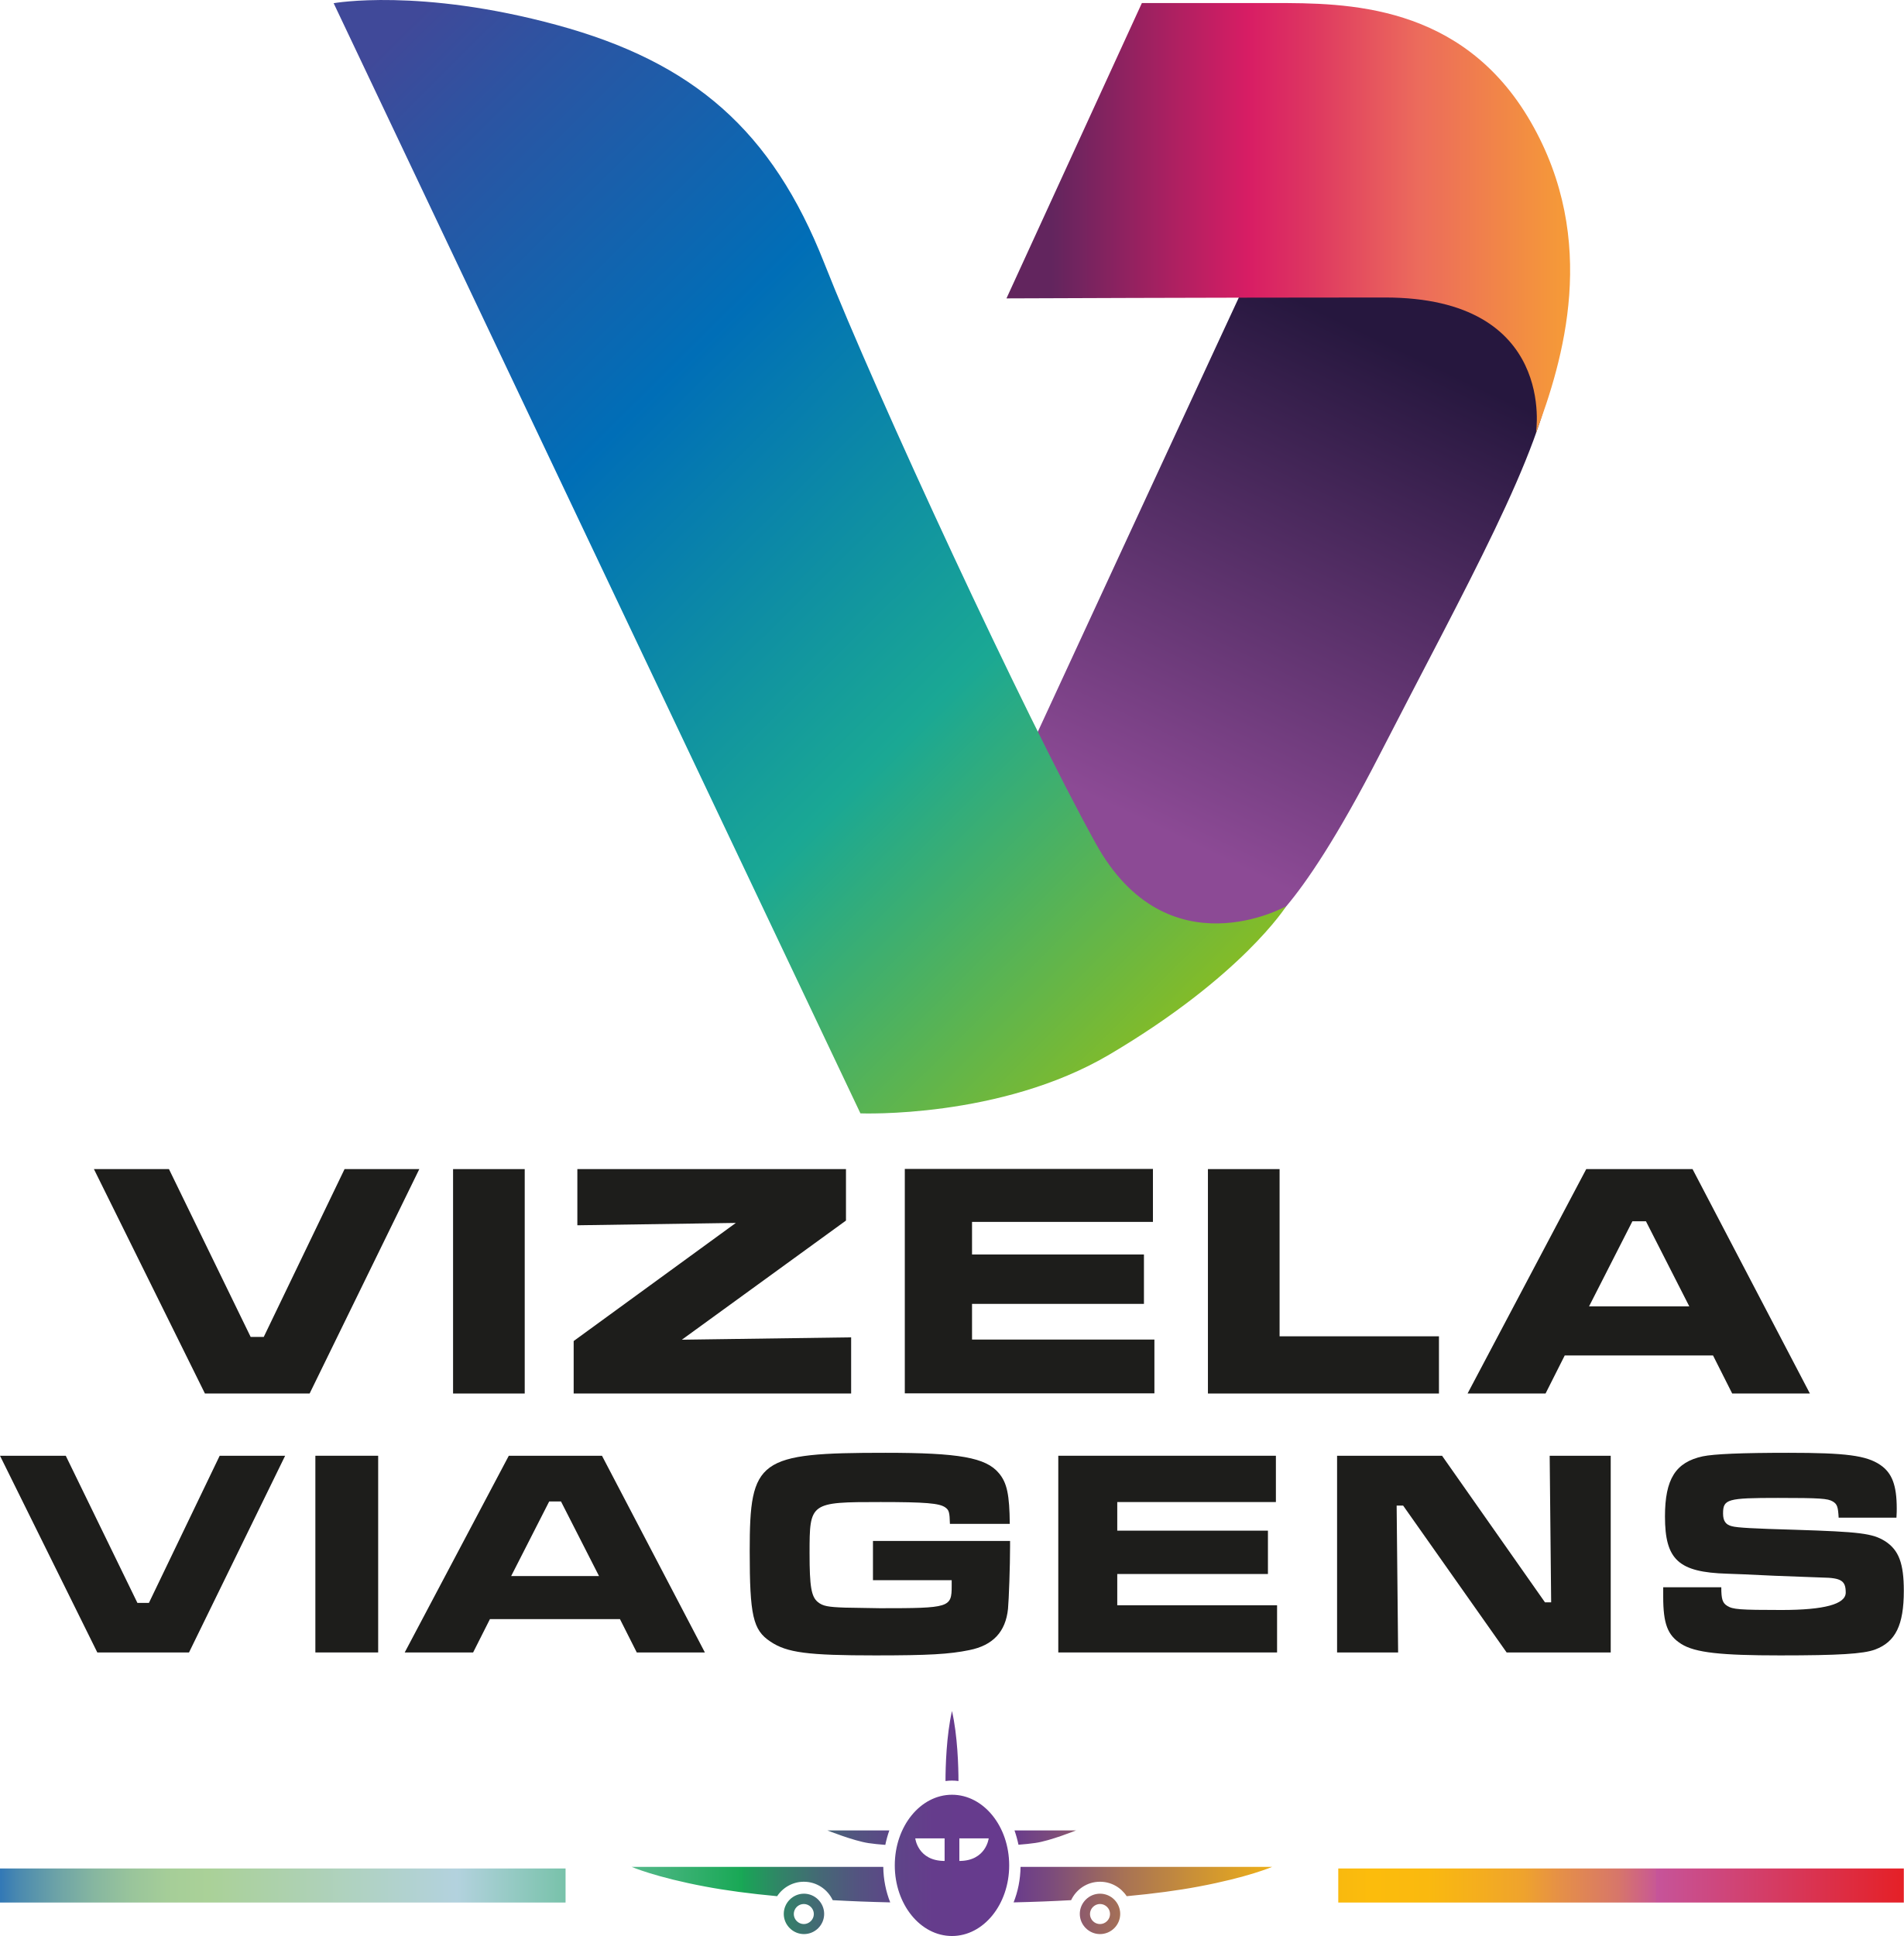
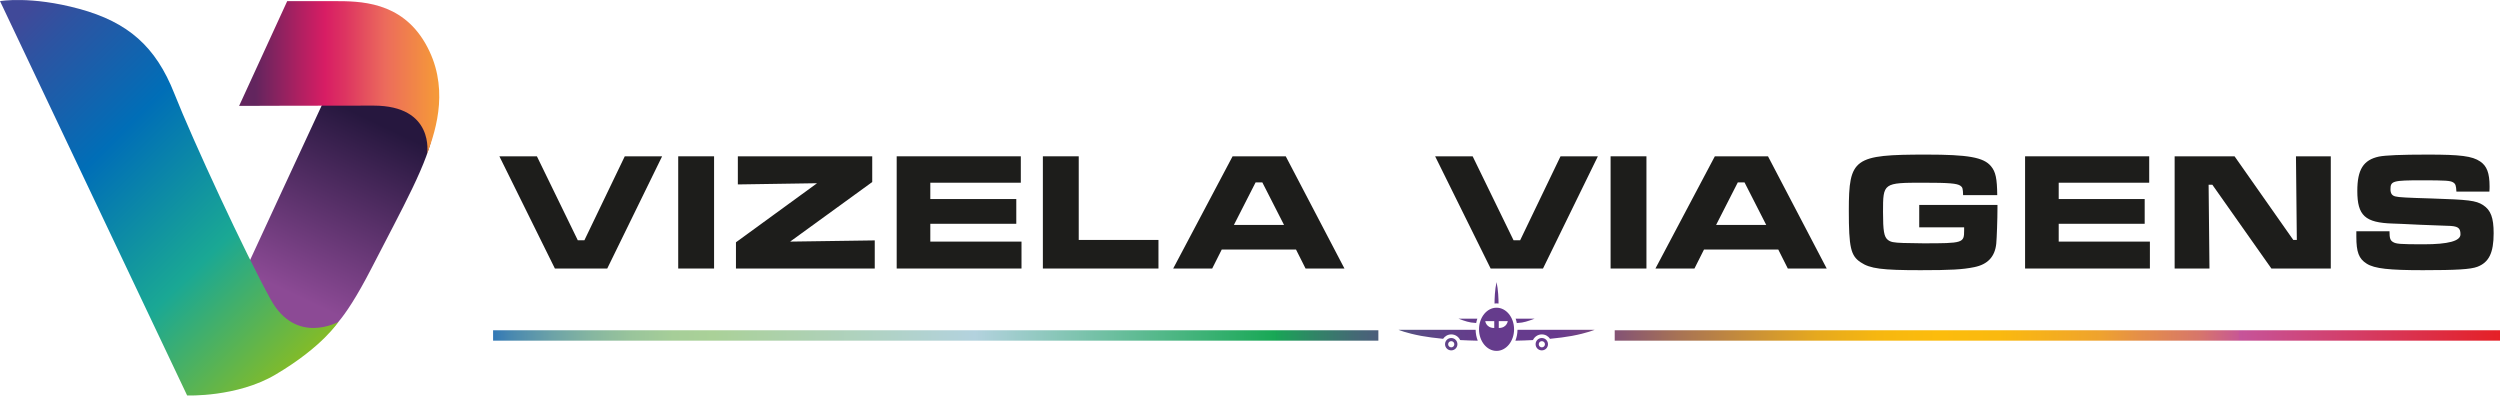
- <svg xmlns="http://www.w3.org/2000/svg" viewBox="188.924 54.027 129.13 131.296" width="129.13px" height="131.296px">
+ <svg xmlns="http://www.w3.org/2000/svg" viewBox="578.333 251.567 436.44 69.046" width="436.44px" height="69.046px">
  <defs>
+     <linearGradient id="Gradiente_sem_nome_1013" data-name="Gradiente sem nome 101" x1="127.21" y1="712.27" x2="148.63" y2="667.35" href="#Gradiente_sem_nome_101" />
    <linearGradient id="Gradiente_sem_nome_101" data-name="Gradiente sem nome 101" x1="307.98" y1="133.85" x2="331.41" y2="84.71" gradientUnits="userSpaceOnUse">
      <stop offset="0.18" stop-color="#8c4a95" />
      <stop offset="0.85" stop-color="#26173e" />
    </linearGradient>
+     <linearGradient id="Gradiente_sem_nome_443" data-name="Gradiente sem nome 44" x1="77.84" y1="660.18" x2="143.37" y2="726.25" href="#Gradiente_sem_nome_44" />
    <linearGradient id="Gradiente_sem_nome_44" data-name="Gradiente sem nome 44" x1="253.97" y1="76.87" x2="325.65" y2="149.14" gradientUnits="userSpaceOnUse">
      <stop offset="0" stop-color="#404999" />
      <stop offset="0.08" stop-color="#2c54a2" />
      <stop offset="0.29" stop-color="#006eb7" />
      <stop offset="0.57" stop-color="#1aa894" />
      <stop offset="0.84" stop-color="#86bc25" />
    </linearGradient>
+     <linearGradient id="Gradiente_sem_nome_803" data-name="Gradiente sem nome 80" x1="121.15" y1="666.06" x2="156.09" y2="666.06" href="#Gradiente_sem_nome_80" />
    <linearGradient id="Gradiente_sem_nome_80" data-name="Gradiente sem nome 80" x1="301.34" y1="83.3" x2="339.57" y2="83.3" gradientUnits="userSpaceOnUse">
      <stop offset="0.08" stop-color="#62255e" />
      <stop offset="0.29" stop-color="#ab2061" />
      <stop offset="0.43" stop-color="#d81d64" />
      <stop offset="0.53" stop-color="#dd3461" />
      <stop offset="0.73" stop-color="#ec6b5c" />
      <stop offset="0.99" stop-color="#f59a38" />
    </linearGradient>
+     <linearGradient id="Gradiente_sem_nome_1873" data-name="Gradiente sem nome 187" x1="165.48" y1="707.8" x2="515.85" y2="707.8" href="#Gradiente_sem_nome_187" />
    <linearGradient id="Gradiente_sem_nome_187" data-name="Gradiente sem nome 187" x1="233.07" y1="192.19" x2="362.2" y2="192.19" gradientUnits="userSpaceOnUse">
      <stop offset="0" stop-color="#3278b6" />
      <stop offset="0.01" stop-color="#4b8aaf" />
      <stop offset="0.03" stop-color="#6da3a7" />
      <stop offset="0.05" stop-color="#87b7a0" />
      <stop offset="0.07" stop-color="#9ac59b" />
      <stop offset="0.09" stop-color="#a6ce98" />
      <stop offset="0.11" stop-color="#aad198" />
      <stop offset="0.24" stop-color="#b3d2de" />
      <stop offset="0.39" stop-color="#18a855" />
      <stop offset="0.39" stop-color="#19a556" />
      <stop offset="0.41" stop-color="#318467" />
      <stop offset="0.43" stop-color="#446975" />
      <stop offset="0.45" stop-color="#535480" />
      <stop offset="0.47" stop-color="#5e4588" />
      <stop offset="0.49" stop-color="#653c8c" />
      <stop offset="0.53" stop-color="#673a8e" />
      <stop offset="0.55" stop-color="#79497e" />
      <stop offset="0.59" stop-color="#a77255" />
      <stop offset="0.63" stop-color="#cc9235" />
      <stop offset="0.66" stop-color="#e6a91e" />
      <stop offset="0.69" stop-color="#f6b710" />
      <stop offset="0.72" stop-color="#fcbc0c" />
      <stop offset="0.75" stop-color="#fab90f" />
      <stop offset="0.77" stop-color="#f6b11a" />
      <stop offset="0.8" stop-color="#efa32d" />
      <stop offset="0.82" stop-color="#e58f48" />
      <stop offset="0.85" stop-color="#d7766a" />
      <stop offset="0.87" stop-color="#c85894" />
      <stop offset="0.87" stop-color="#c6549a" />
      <stop offset="1" stop-color="#e52026" />
    </linearGradient>
  </defs>
-   <g transform="matrix(1, 0, 0, 1, -44.14571, -14.49681)" id="object-3">
+   <g transform="matrix(1, 0, 0, 1, 498.9232, -400.9753)" id="object-0">
    <g>
-       <g>
-         <path class="st4" d="M244.53,147.81l5.54,11.38h.89l5.48-11.38h5.07l-7.44,15.22h-7.1l-7.53-15.22h5.09Z" style="fill: rgb(29, 29, 27);" />
-         <path class="st4" d="M268.66,147.81v15.22h-4.86v-15.22h4.86Z" style="fill: rgb(29, 29, 27);" />
-         <path class="st4" d="M290.45,147.81v3.49l-11.13,8.08,11.48-.16v3.81h-18.82v-3.56l11-8.01-10.75.16v-3.81h18.23Z" style="fill: rgb(29, 29, 27);" />
-         <path class="st4" d="M311.27,147.81v3.58h-12.27v2.21h11.66v3.35h-11.66v2.42h12.37v3.65h-16.93v-15.22h16.84Z" style="fill: rgb(29, 29, 27);" />
-         <path class="st4" d="M319.86,147.81v11.34h10.81v3.88h-15.67v-15.22h4.86Z" style="fill: rgb(29, 29, 27);" />
-         <path class="st4" d="M349.26,160.45h-10.06l-1.3,2.58h-5.29l8.05-15.22h7.21l7.96,15.22h-5.27l-1.3-2.58ZM344.7,151.35h-.91l-2.94,5.77h6.8l-2.94-5.77Z" style="fill: rgb(29, 29, 27);" />
-         <g>
-           <path class="st4" d="M237.53,167.25l4.86,9.98h.78l4.8-9.98h4.44l-6.52,13.34h-6.22l-6.6-13.34h4.46Z" style="fill: rgb(29, 29, 27);" />
-           <path class="st4" d="M258.72,167.25v13.34h-4.26v-13.34h4.26Z" style="fill: rgb(29, 29, 27);" />
-           <path class="st4" d="M275.12,178.33h-8.82l-1.14,2.26h-4.64l7.06-13.34h6.32l6.98,13.34h-4.62l-1.14-2.26ZM271.12,170.35h-.8l-2.58,5.06h5.96l-2.58-5.06Z" style="fill: rgb(29, 29, 27);" />
-           <path class="st4" d="M301.58,173.03v.36c0,1.32-.08,3.6-.14,4.24-.16,1.56-1.02,2.48-2.62,2.8-1.36.28-2.76.36-6.38.36-4.58,0-6-.18-7.12-.94-1.18-.78-1.4-1.76-1.4-6.14,0-6.24.58-6.66,9.22-6.66,4.96,0,6.8.32,7.68,1.38.56.66.72,1.48.74,3.44h-4.06c-.02-.78-.06-.94-.32-1.12-.4-.28-1.34-.36-4.38-.36-4.8,0-4.82.02-4.82,3.48,0,2.26.12,2.94.56,3.3.34.28.7.34,1.84.38l2.38.04c4.74,0,4.86-.04,4.86-1.52v-.38h-5.34v-2.66h9.3Z" style="fill: rgb(29, 29, 27);" />
-           <path class="st4" d="M319.61,167.25v3.14h-10.76v1.94h10.22v2.94h-10.22v2.12h10.84v3.2h-14.84v-13.34h14.76Z" style="fill: rgb(29, 29, 27);" />
-           <path class="st4" d="M330.88,167.25l6.98,9.94h.42l-.1-9.94h4.14v13.34h-7.06l-7.02-9.96h-.44l.1,9.96h-4.14v-13.34h7.12Z" style="fill: rgb(29, 29, 27);" />
-           <path class="st4" d="M349.82,176.17c0,.8.08,1.06.4,1.26.38.24.82.28,3.68.28q4.36,0,4.36-1.18c0-.8-.3-1-1.6-1.02l-3.2-.12-2.16-.1-1.08-.04c-3.3-.1-4.22-.94-4.22-3.88,0-2.54.72-3.68,2.56-4.08.78-.16,2.62-.24,5.82-.24,3.88,0,5.28.18,6.22.82.8.54,1.12,1.38,1.12,2.96,0,.08,0,.36-.02.62h-3.92c-.04-.74-.1-.92-.4-1.1-.34-.2-.84-.24-3.72-.24-3.44,0-3.72.08-3.72,1.06,0,.5.18.76.6.86.36.1,1.46.16,4.28.24,4.4.14,5.26.24,6.12.78.92.6,1.26,1.5,1.26,3.36,0,2.32-.56,3.46-1.94,3.98-.8.3-2.48.4-6.46.4s-5.76-.18-6.7-.78c-.92-.58-1.22-1.36-1.22-3.2v-.64h3.94Z" style="fill: rgb(29, 29, 27);" />
-         </g>
-         <g>
-           <path class="st5" d="M318.36,86c-.12.18-17.84,38.51-17.84,38.51l4.3,10.01,13.54-2.77s2.47-.71,8.3-12.07,11.01-20.49,11.72-26.14c.71-5.65-15.78-8.6-17.66-7.54s-2.36,0-2.36,0Z" style="fill: url(&quot;#Gradiente_sem_nome_101&quot;);" />
-           <path class="st17" d="M255.7,68.74l35.73,75.29s9.49.38,16.89-3.99c9.01-5.32,11.99-10.06,11.99-10.06,0,0-8.05,4.53-12.91-4.24s-14.9-30.44-18.43-39.39-8.83-13.6-18.13-16.13c-9.3-2.53-15.14-1.48-15.14-1.48Z" style="fill: url(&quot;#Gradiente_sem_nome_44&quot;);" />
-           <path class="st12" d="M301.34,88.75l9.18-20.02h8.95c4.89,0,12.78,0,17.43,8.07s2.18,16.19.35,21.08c0,0,1.47-9.18-10.24-9.18s-25.67.06-25.67.06Z" style="fill: url(&quot;#Gradiente_sem_nome_80&quot;);" />
-         </g>
-         <path class="st2" d="M288.97,198.32c0,.76-.62,1.37-1.37,1.37s-1.37-.62-1.37-1.37.62-1.37,1.37-1.37,1.37.62,1.37,1.37ZM287.59,197.65c-.38,0-.68.31-.68.68s.31.68.68.68.68-.31.68-.68-.31-.68-.68-.68ZM307.68,196.95c.76,0,1.37.62,1.37,1.37,0,.76-.62,1.37-1.37,1.37s-1.37-.62-1.37-1.37.62-1.37,1.37-1.37ZM307,198.33c0,.38.31.68.68.68s.68-.31.68-.68c0-.38-.31-.68-.68-.68s-.68.31-.68.68ZM297.64,190.24c-2.14,0-3.88,2.14-3.88,4.79s1.74,4.79,3.88,4.79,3.88-2.14,3.88-4.79-1.74-4.79-3.88-4.79ZM297.14,194.73c-1.82,0-1.99-1.53-1.99-1.53h1.99v1.53ZM298.14,194.73v-1.53h1.99s-.18,1.53-1.99,1.53ZM293.12,193.63c.07-.34.16-.66.27-.97h-4.2s1.78.71,2.79.86c.33.05.73.09,1.14.12ZM297.64,189.28c.15,0,.3.01.44.03,0-.96-.06-3.08-.44-4.75-.38,1.67-.44,3.79-.44,4.75.15-.02.29-.03.44-.03ZM306.08,192.66h-4.2c.11.31.2.64.27.97.4-.03.81-.07,1.14-.12,1.01-.14,2.79-.86,2.79-.86ZM292.99,195.13h-17.08s1.63.71,5.01,1.34c1.38.26,3.02.48,4.86.65.39-.59,1.06-.98,1.81-.98.87,0,1.61.51,1.96,1.25,1.25.07,2.55.12,3.9.15-.29-.73-.46-1.55-.47-2.41ZM302.29,195.13c-.01.86-.18,1.68-.47,2.41,1.35-.03,2.65-.08,3.9-.15.35-.74,1.09-1.25,1.96-1.25.76,0,1.42.39,1.81.98,1.84-.17,3.48-.39,4.86-.65,3.38-.63,5.01-1.34,5.01-1.34h-17.08ZM271.43,195.24h-38.36v2.31h38.36v-2.31ZM362.2,195.24h-38.36v2.31h38.36v-2.31Z" style="fill: url(&quot;#Gradiente_sem_nome_187&quot;);" />
-       </g>
+       <path class="st7" d="M136.7,668.53c-.11.16-16.31,35.2-16.31,35.2l3.93,9.15,12.38-2.53s2.26-.65,7.59-11.03c5.33-10.39,10.06-18.73,10.71-23.9s-14.42-7.86-16.15-6.89-2.15,0-2.15,0Z" style="fill: url(&quot;#Gradiente_sem_nome_1013&quot;);" />
+       <path class="st9" d="M79.42,652.75l32.66,68.83s8.68.35,15.44-3.65c8.23-4.86,10.96-9.2,10.96-9.2,0,0-7.36,4.14-11.8-3.88s-13.62-27.83-16.85-36.01c-3.23-8.18-8.07-12.43-16.58-14.75-8.5-2.31-13.84-1.35-13.84-1.35Z" style="fill: url(&quot;#Gradiente_sem_nome_443&quot;);" />
+       <path class="st14" d="M121.15,671.04l8.4-18.3h8.18c4.47,0,11.68,0,15.93,7.37,4.25,7.37,1.99,14.8.32,19.27,0,0,1.35-8.4-9.36-8.4s-23.47.05-23.47.05Z" style="fill: url(&quot;#Gradiente_sem_nome_803&quot;);" />
    </g>
+     <g>
+       <path class="st4" d="M173.14,679.83l7.14,14.66h1.15l7.05-14.66h6.52l-9.58,19.59h-9.14l-9.69-19.59h6.55Z" style="fill: rgb(29, 29, 27);" />
+       <path class="st4" d="M204.07,679.83v19.59h-6.26v-19.59h6.26Z" style="fill: rgb(29, 29, 27);" />
+       <path class="st4" d="M231.68,679.83v4.49l-14.33,10.4,14.77-.21v4.91h-24.23v-4.58l14.16-10.31-13.83.21v-4.91h23.47Z" style="fill: rgb(29, 29, 27);" />
+       <path class="st4" d="M257.62,679.83v4.61h-15.8v2.85h15.01v4.32h-15.01v3.11h15.92v4.7h-21.79v-19.59h21.68Z" style="fill: rgb(29, 29, 27);" />
+       <path class="st4" d="M267.73,679.83v14.6h13.92v4.99h-20.18v-19.59h6.26Z" style="fill: rgb(29, 29, 27);" />
+       <path class="st4" d="M305.65,696.1h-12.95l-1.67,3.32h-6.81l10.37-19.59h9.28l10.25,19.59h-6.79l-1.67-3.32ZM299.78,684.38h-1.17l-3.79,7.43h8.75l-3.79-7.43Z" style="fill: rgb(29, 29, 27);" />
+       <path class="st4" d="M336.5,679.83l7.14,14.66h1.15l7.05-14.66h6.52l-9.58,19.59h-9.14l-9.69-19.59h6.55Z" style="fill: rgb(29, 29, 27);" />
+       <path class="st4" d="M366.84,679.83v19.59h-6.26v-19.59h6.26Z" style="fill: rgb(29, 29, 27);" />
+       <path class="st4" d="M389.84,696.1h-12.95l-1.67,3.32h-6.81l10.37-19.59h9.28l10.25,19.59h-6.79l-1.67-3.32ZM383.96,684.38h-1.17l-3.79,7.43h8.75l-3.79-7.43Z" style="fill: rgb(29, 29, 27);" />
+       <path class="st4" d="M428.12,688.31v.53c0,1.94-.12,5.29-.21,6.23-.23,2.29-1.5,3.64-3.85,4.11-2,.41-4.05.53-9.37.53-6.73,0-8.81-.26-10.46-1.38-1.73-1.15-2.06-2.58-2.06-9.02,0-9.16.85-9.78,13.54-9.78,7.28,0,9.99.47,11.28,2.03.82.97,1.06,2.17,1.09,5.05h-5.96c-.03-1.15-.09-1.38-.47-1.64-.59-.41-1.97-.53-6.43-.53-7.05,0-7.08.03-7.08,5.11,0,3.32.18,4.32.82,4.85.5.41,1.03.5,2.7.56l3.5.06c6.96,0,7.14-.06,7.14-2.23v-.56h-7.84v-3.91h13.66Z" style="fill: rgb(29, 29, 27);" />
+       <path class="st4" d="M454.61,679.83v4.61h-15.8v2.85h15.01v4.32h-15.01v3.11h15.92v4.7h-21.79v-19.59h21.68Z" style="fill: rgb(29, 29, 27);" />
+       <path class="st4" d="M469.51,679.83l10.25,14.6h.62l-.15-14.6h6.08v19.59h-10.37l-10.31-14.63h-.65l.15,14.63h-6.08v-19.59h10.46Z" style="fill: rgb(29, 29, 27);" />
+       <path class="st4" d="M496.56,692.93c0,1.17.12,1.56.59,1.85.56.35,1.2.41,5.4.41q6.4,0,6.4-1.73c0-1.17-.44-1.47-2.35-1.5l-4.7-.18-3.17-.15-1.59-.06c-4.85-.15-6.2-1.38-6.2-5.7,0-3.73,1.06-5.4,3.76-5.99,1.15-.23,3.85-.35,8.55-.35,5.7,0,7.75.26,9.14,1.2,1.17.79,1.64,2.03,1.64,4.35,0,.12,0,.53-.03.91h-5.76c-.06-1.09-.15-1.35-.59-1.62-.5-.29-1.23-.35-5.46-.35-5.05,0-5.46.12-5.46,1.56,0,.73.26,1.12.88,1.26.53.15,2.14.23,6.29.35,6.46.21,7.73.35,8.99,1.15,1.35.88,1.85,2.2,1.85,4.93,0,3.41-.82,5.08-2.85,5.85-1.17.44-3.64.59-9.49.59s-8.46-.26-9.84-1.15c-1.35-.85-1.79-2-1.79-4.7v-.94h5.79Z" style="fill: rgb(29, 29, 27);" />
+     </g>
+     <path class="st13" d="M333.84,712.63c0,.6-.48,1.08-1.08,1.08s-1.08-.48-1.08-1.08.48-1.08,1.08-1.08,1.08.48,1.08,1.08ZM332.76,712.1c-.3,0-.54.24-.54.54s.24.54.54.54.54-.24.54-.54-.24-.54-.54-.54ZM348.57,711.55c.6,0,1.08.48,1.08,1.08,0,.6-.48,1.08-1.08,1.08s-1.08-.48-1.08-1.08.48-1.08,1.08-1.08ZM348.04,712.64c0,.3.24.54.54.54s.54-.24.54-.54c0-.3-.24-.54-.54-.54s-.54.24-.54.54ZM340.67,706.26c-1.69,0-3.06,1.69-3.06,3.77s1.37,3.77,3.06,3.77,3.06-1.69,3.06-3.77-1.37-3.77-3.06-3.77ZM340.27,709.8c-1.43,0-1.57-1.2-1.57-1.2h1.57v1.2ZM341.06,709.8v-1.2h1.57s-.14,1.2-1.57,1.2ZM337.11,708.94c.05-.27.13-.52.21-.77h-3.31s1.4.56,2.2.67c.26.04.58.07.89.09ZM340.67,705.51c.12,0,.23,0,.35.02,0-.76-.05-2.43-.35-3.74-.3,1.31-.35,2.98-.35,3.74.12-.01.23-.02.35-.02ZM347.31,708.17h-3.31c.09.24.16.5.21.77.32-.03.64-.06.89-.09.8-.11,2.2-.67,2.2-.67ZM337,710.12h-13.44s1.28.56,3.95,1.06c1.09.2,2.38.37,3.83.51.31-.46.83-.77,1.43-.77.68,0,1.27.4,1.55.99.98.05,2.01.09,3.07.11-.23-.58-.36-1.22-.37-1.9ZM344.33,710.12c-.01.68-.14,1.32-.37,1.9,1.06-.02,2.09-.06,3.07-.11.27-.58.86-.99,1.55-.99.6,0,1.12.31,1.43.77,1.44-.14,2.74-.31,3.83-.51,2.66-.5,3.95-1.06,3.95-1.06h-13.44ZM320.04,710.2h-154.55v1.82h154.55v-1.82ZM515.85,710.2h-154.55v1.82h154.55v-1.82Z" style="fill: url(&quot;#Gradiente_sem_nome_1873&quot;);" />
  </g>
</svg>
